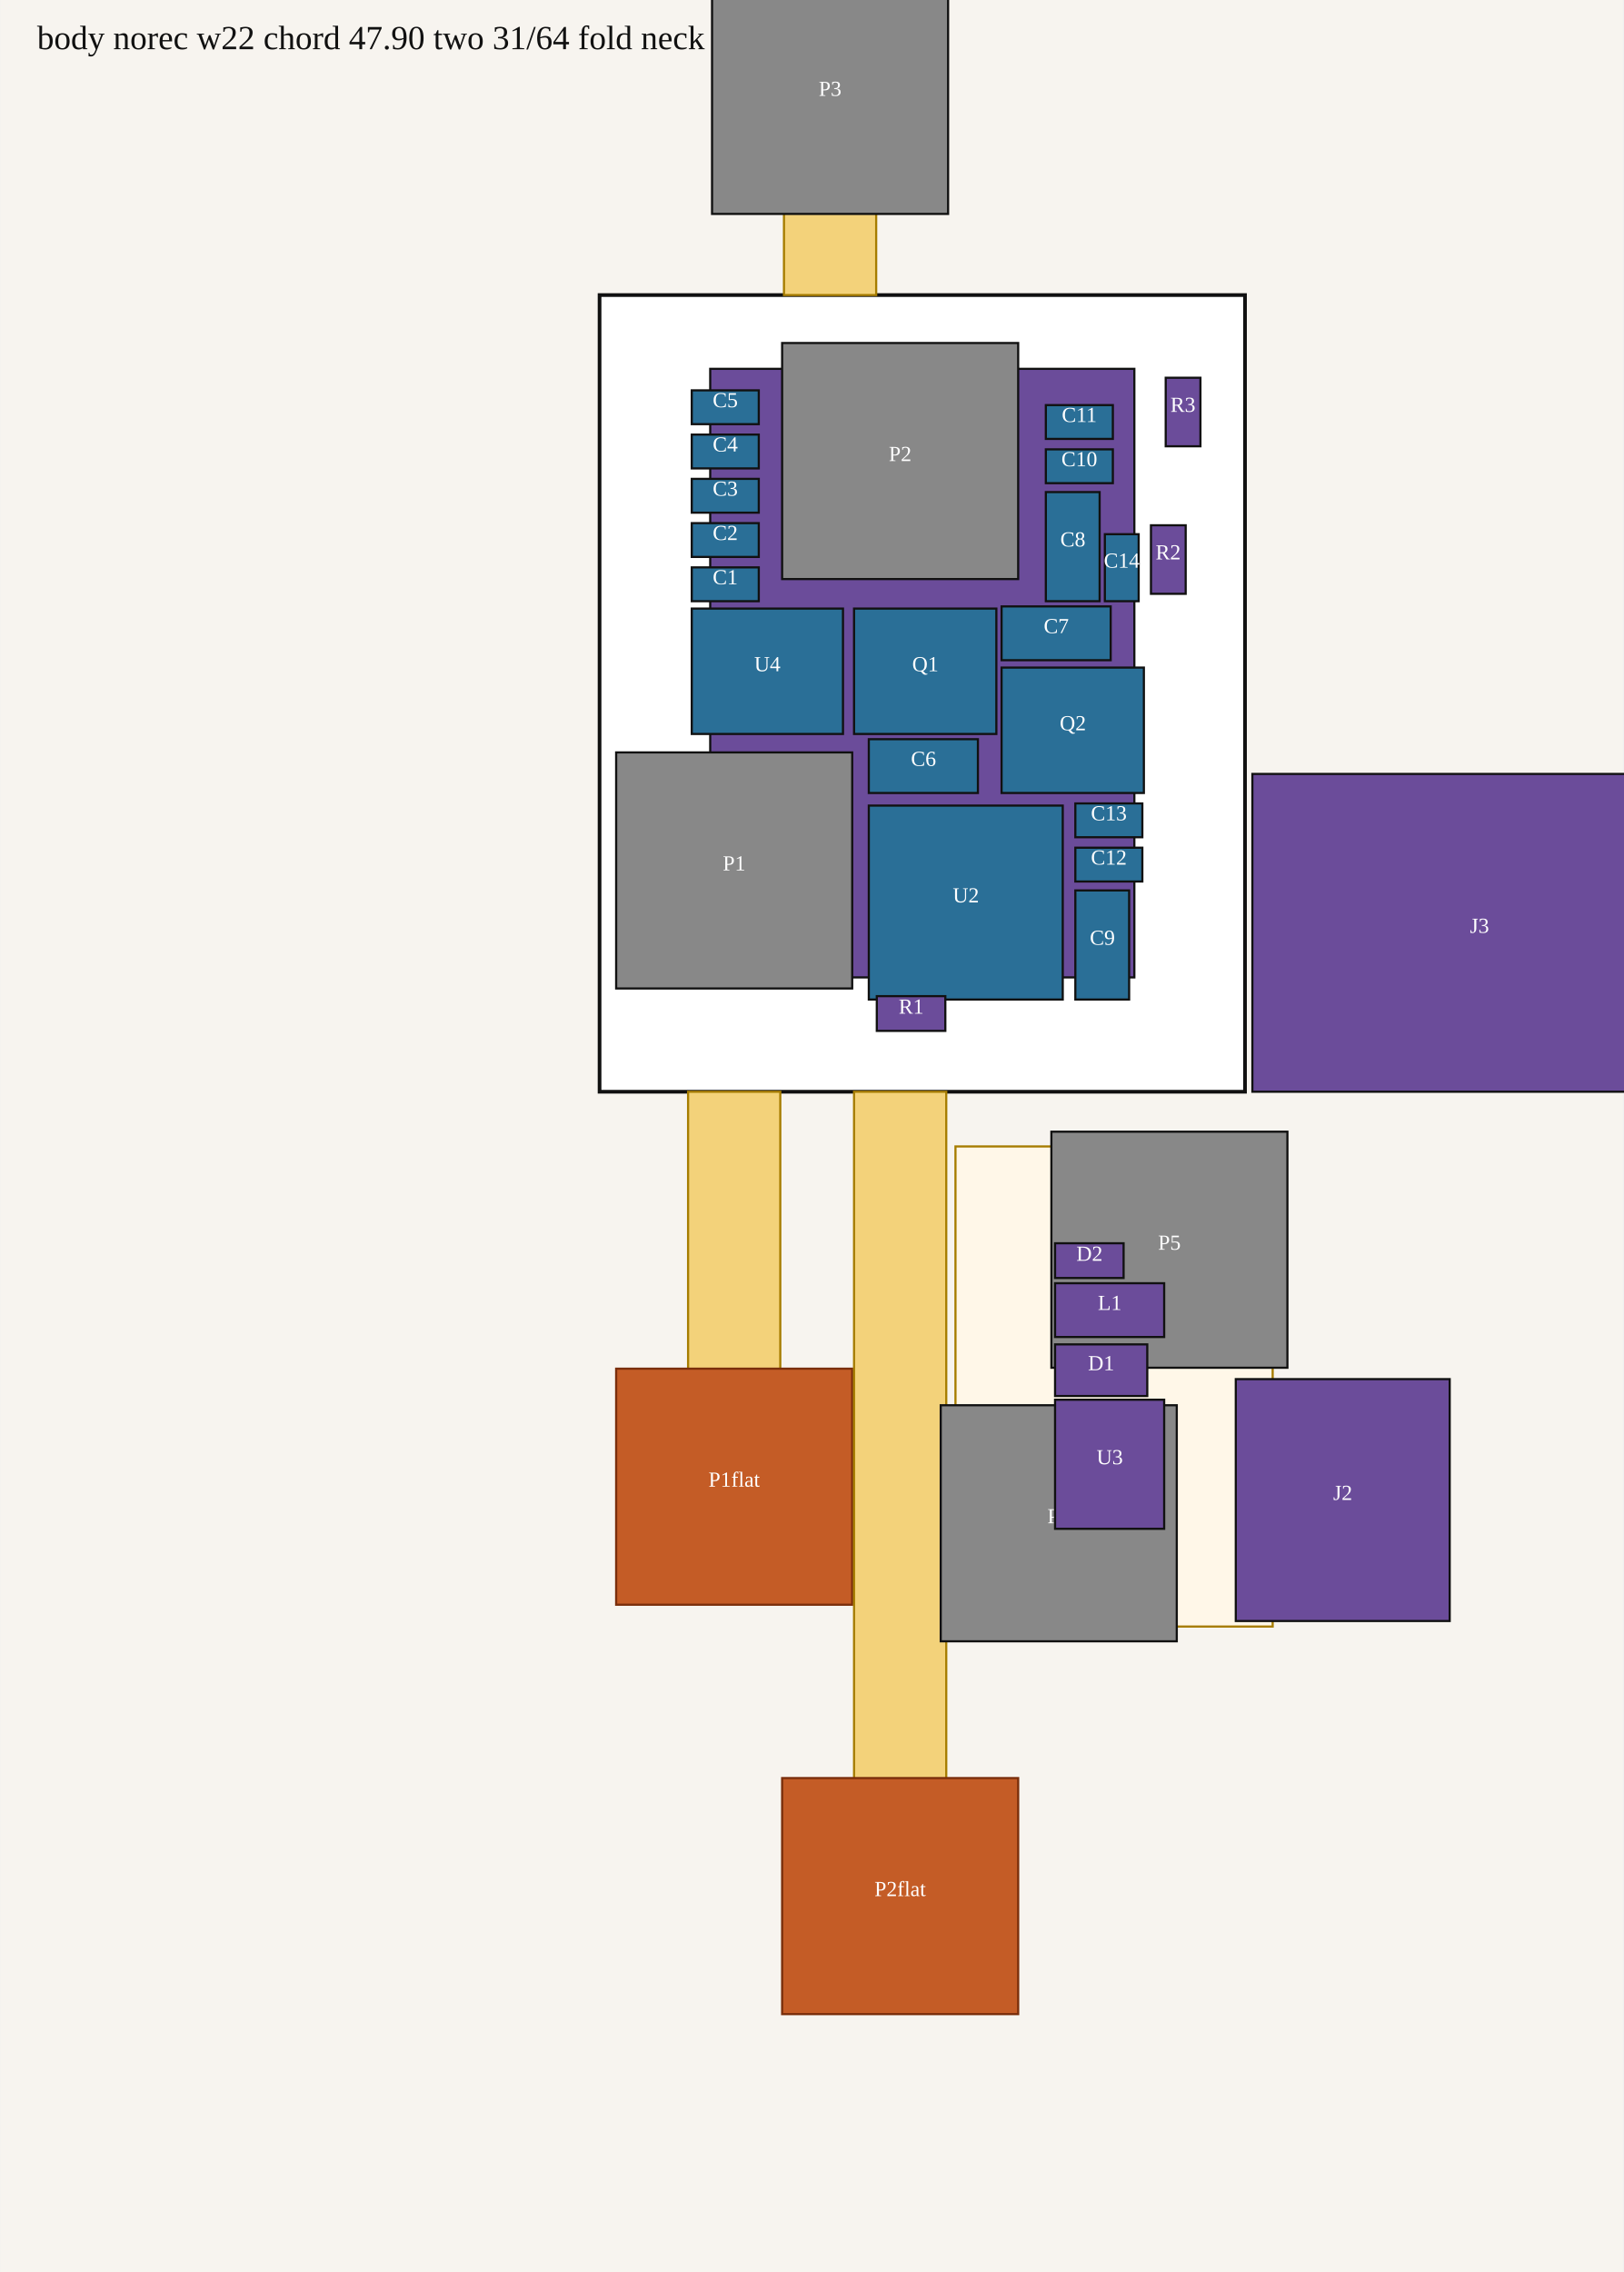
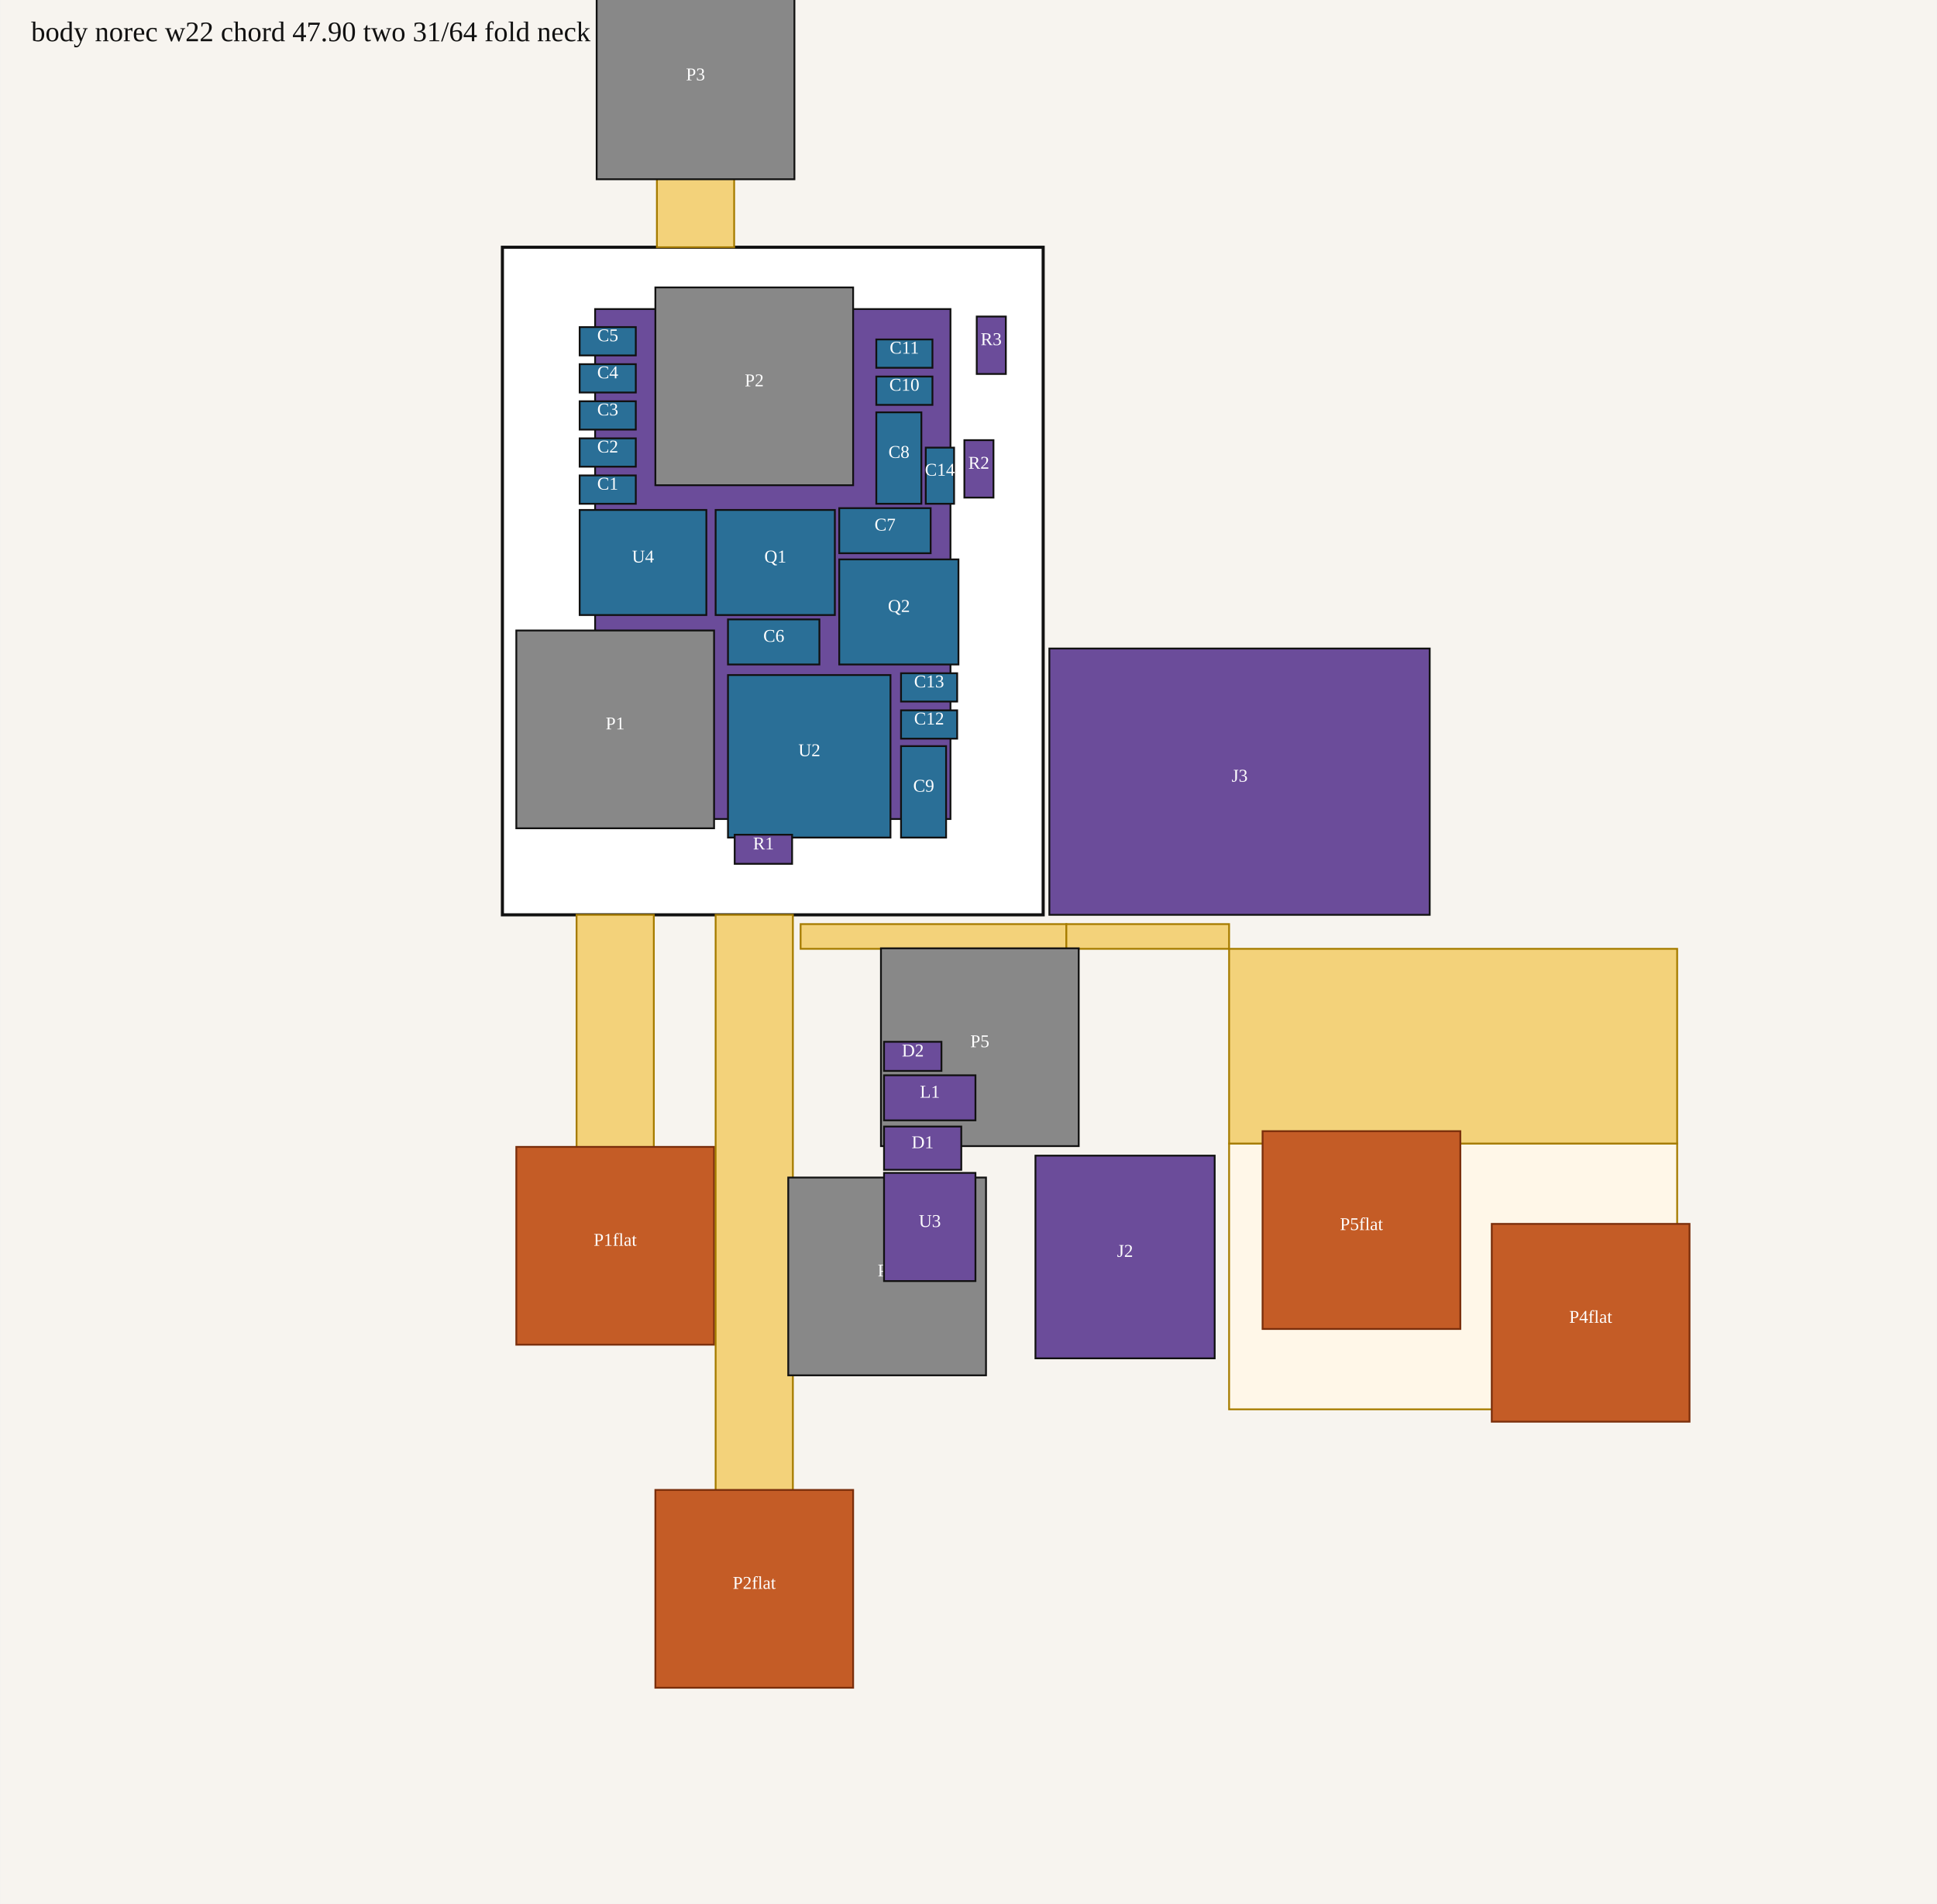
- <svg xmlns="http://www.w3.org/2000/svg" width="528" height="739" viewBox="0 0 528.0 739.2">
+ <svg xmlns="http://www.w3.org/2000/svg" width="752" height="739" viewBox="0 0 752.0 739.2">
  <rect width="100%" height="100%" fill="#f7f4ef" />
  <rect x="195.0" y="96.0" width="210.0" height="259.2" fill="#fff" stroke="#111" stroke-width="1.2" />
-   <rect x="310.8" y="373.0" width="103.2" height="156.2" fill="#fff7e8" stroke="#a67c00" stroke-width="0.7" />
+   <rect x="477.2" y="444.0" width="174.0" height="103.2" fill="#fff7e8" stroke="#a67c00" stroke-width="0.7" />
+   <rect x="310.8" y="358.8" width="103.2" height="9.6" fill="#f3d27a" stroke="#a67c00" stroke-width="0.7" />
+   <rect x="414.0" y="358.8" width="63.2" height="9.6" fill="#f3d27a" stroke="#a67c00" stroke-width="0.7" />
+   <rect x="477.2" y="368.4" width="174.0" height="75.6" fill="#f3d27a" stroke="#a67c00" stroke-width="0.7" />
+   <rect x="579.2" y="475.2" width="76.8" height="76.8" fill="#c45c26" stroke="#7a2e0b" stroke-width="0.7" />
+   <text x="617.6" y="513.6" font-size="7" text-anchor="middle" fill="#fff">P4flat</text>
+   <rect x="490.2" y="439.2" width="76.8" height="76.8" fill="#c45c26" stroke="#7a2e0b" stroke-width="0.7" />
+   <text x="528.6" y="477.6" font-size="7" text-anchor="middle" fill="#fff">P5flat</text>
  <rect x="223.8" y="355.2" width="30.0" height="128.5" fill="#f3d27a" stroke="#a67c00" stroke-width="0.7" />
  <rect x="200.4" y="445.3" width="76.8" height="76.8" fill="#c45c26" stroke="#7a2e0b" stroke-width="0.7" />
  <text x="238.8" y="483.7" font-size="7" text-anchor="middle" fill="#fff">P1flat</text>
  <rect x="277.8" y="355.2" width="30.0" height="261.7" fill="#f3d27a" stroke="#a67c00" stroke-width="0.7" />
  <rect x="254.4" y="578.5" width="76.8" height="76.8" fill="#c45c26" stroke="#7a2e0b" stroke-width="0.7" />
  <text x="292.8" y="616.9" font-size="7" text-anchor="middle" fill="#fff">P2flat</text>
  <rect x="255.0" y="31.2" width="30.0" height="64.8" fill="#f3d27a" stroke="#a67c00" stroke-width="0.7" />
  <rect x="231.0" y="120.0" width="138.0" height="198.0" fill="#6b4c9a" stroke="#111" stroke-width="0.7" />
  <text x="300.0" y="219.0" font-size="7" text-anchor="middle" fill="#fff">U1</text>
  <rect x="200.4" y="244.8" width="76.8" height="76.8" fill="#888" stroke="#111" stroke-width="0.7" />
  <text x="238.8" y="283.2" font-size="7" text-anchor="middle" fill="#fff">P1</text>
  <rect x="254.4" y="111.6" width="76.8" height="76.8" fill="#888" stroke="#111" stroke-width="0.7" />
  <text x="292.8" y="150.0" font-size="7" text-anchor="middle" fill="#fff">P2</text>
  <rect x="231.6" y="-7.2" width="76.8" height="76.8" fill="#888" stroke="#111" stroke-width="0.7" />
  <text x="270.0" y="31.2" font-size="7" text-anchor="middle" fill="#fff">P3</text>
  <rect x="306.0" y="457.2" width="76.8" height="76.8" fill="#888" stroke="#111" stroke-width="0.7" />
  <text x="344.4" y="495.6" font-size="7" text-anchor="middle" fill="#fff">P4</text>
  <rect x="342.0" y="368.2" width="76.8" height="76.8" fill="#888" stroke="#111" stroke-width="0.7" />
  <text x="380.4" y="406.6" font-size="7" text-anchor="middle" fill="#fff">P5</text>
  <rect x="282.6" y="262.1" width="63.1" height="63.1" fill="#2a6f97" stroke="#111" stroke-width="0.7" />
  <text x="314.2" y="293.6" font-size="7" text-anchor="middle" fill="#fff">U2</text>
  <rect x="343.2" y="455.4" width="35.5" height="42.0" fill="#6b4c9a" stroke="#111" stroke-width="0.7" />
  <text x="361.0" y="476.4" font-size="7" text-anchor="middle" fill="#fff">U3</text>
  <rect x="225.0" y="198.0" width="49.2" height="40.8" fill="#2a6f97" stroke="#111" stroke-width="0.7" />
  <text x="249.6" y="218.4" font-size="7" text-anchor="middle" fill="#fff">U4</text>
  <rect x="402.0" y="448.7" width="69.6" height="78.7" fill="#6b4c9a" stroke="#111" stroke-width="0.7" />
  <text x="436.8" y="488.0" font-size="7" text-anchor="middle" fill="#fff">J2</text>
  <rect x="407.4" y="251.8" width="147.7" height="103.4" fill="#6b4c9a" stroke="#111" stroke-width="0.7" />
  <text x="481.3" y="303.5" font-size="7" text-anchor="middle" fill="#fff">J3</text>
  <rect x="343.2" y="437.4" width="30.0" height="16.8" fill="#6b4c9a" stroke="#111" stroke-width="0.7" />
  <text x="358.2" y="445.8" font-size="7" text-anchor="middle" fill="#fff">D1</text>
  <rect x="343.2" y="417.5" width="35.5" height="17.5" fill="#6b4c9a" stroke="#111" stroke-width="0.7" />
  <text x="361.0" y="426.2" font-size="7" text-anchor="middle" fill="#fff">L1</text>
  <rect x="343.2" y="404.5" width="22.3" height="11.3" fill="#6b4c9a" stroke="#111" stroke-width="0.7" />
  <text x="354.4" y="410.2" font-size="7" text-anchor="middle" fill="#fff">D2</text>
  <rect x="277.8" y="198.0" width="46.3" height="40.8" fill="#2a6f97" stroke="#111" stroke-width="0.7" />
  <text x="301.0" y="218.4" font-size="7" text-anchor="middle" fill="#fff">Q1</text>
  <rect x="325.8" y="217.2" width="46.3" height="40.8" fill="#2a6f97" stroke="#111" stroke-width="0.7" />
  <text x="349.0" y="237.6" font-size="7" text-anchor="middle" fill="#fff">Q2</text>
  <rect x="285.2" y="324.1" width="22.3" height="11.3" fill="#6b4c9a" stroke="#111" stroke-width="0.7" />
  <text x="296.4" y="329.8" font-size="7" text-anchor="middle" fill="#fff">R1</text>
  <rect x="374.4" y="170.9" width="11.3" height="22.3" fill="#6b4c9a" stroke="#111" stroke-width="0.7" />
  <text x="380.0" y="182.0" font-size="7" text-anchor="middle" fill="#fff">R2</text>
  <rect x="379.2" y="122.9" width="11.3" height="22.3" fill="#6b4c9a" stroke="#111" stroke-width="0.7" />
  <text x="384.8" y="134.0" font-size="7" text-anchor="middle" fill="#fff">R3</text>
  <rect x="225.0" y="184.6" width="21.8" height="11.0" fill="#2a6f97" stroke="#111" stroke-width="0.7" />
  <text x="235.9" y="190.1" font-size="7" text-anchor="middle" fill="#fff">C1</text>
  <rect x="225.0" y="170.2" width="21.8" height="11.0" fill="#2a6f97" stroke="#111" stroke-width="0.7" />
  <text x="235.9" y="175.7" font-size="7" text-anchor="middle" fill="#fff">C2</text>
  <rect x="225.0" y="155.8" width="21.8" height="11.0" fill="#2a6f97" stroke="#111" stroke-width="0.7" />
  <text x="235.9" y="161.3" font-size="7" text-anchor="middle" fill="#fff">C3</text>
  <rect x="225.0" y="141.4" width="21.8" height="11.0" fill="#2a6f97" stroke="#111" stroke-width="0.7" />
  <text x="235.9" y="146.9" font-size="7" text-anchor="middle" fill="#fff">C4</text>
  <rect x="225.0" y="127.0" width="21.8" height="11.0" fill="#2a6f97" stroke="#111" stroke-width="0.7" />
  <text x="235.9" y="132.5" font-size="7" text-anchor="middle" fill="#fff">C5</text>
  <rect x="282.6" y="240.5" width="35.5" height="17.5" fill="#2a6f97" stroke="#111" stroke-width="0.7" />
  <text x="300.4" y="249.2" font-size="7" text-anchor="middle" fill="#fff">C6</text>
  <rect x="325.8" y="197.3" width="35.5" height="17.5" fill="#2a6f97" stroke="#111" stroke-width="0.7" />
  <text x="343.6" y="206.0" font-size="7" text-anchor="middle" fill="#fff">C7</text>
  <rect x="340.2" y="160.1" width="17.5" height="35.5" fill="#2a6f97" stroke="#111" stroke-width="0.7" />
  <text x="349.0" y="177.8" font-size="7" text-anchor="middle" fill="#fff">C8</text>
  <rect x="349.8" y="289.7" width="17.5" height="35.5" fill="#2a6f97" stroke="#111" stroke-width="0.7" />
  <text x="358.6" y="307.4" font-size="7" text-anchor="middle" fill="#fff">C9</text>
  <rect x="340.2" y="146.2" width="21.8" height="11.0" fill="#2a6f97" stroke="#111" stroke-width="0.7" />
  <text x="351.1" y="151.7" font-size="7" text-anchor="middle" fill="#fff">C10</text>
  <rect x="340.2" y="131.8" width="21.8" height="11.0" fill="#2a6f97" stroke="#111" stroke-width="0.7" />
  <text x="351.1" y="137.3" font-size="7" text-anchor="middle" fill="#fff">C11</text>
  <rect x="349.8" y="275.8" width="21.8" height="11.0" fill="#2a6f97" stroke="#111" stroke-width="0.7" />
  <text x="360.7" y="281.3" font-size="7" text-anchor="middle" fill="#fff">C12</text>
  <rect x="349.8" y="261.4" width="21.8" height="11.0" fill="#2a6f97" stroke="#111" stroke-width="0.7" />
  <text x="360.7" y="266.9" font-size="7" text-anchor="middle" fill="#fff">C13</text>
  <rect x="359.4" y="173.8" width="11.0" height="21.8" fill="#2a6f97" stroke="#111" stroke-width="0.7" />
  <text x="364.9" y="184.7" font-size="7" text-anchor="middle" fill="#fff">C14</text>
  <text x="12" y="16" font-size="11" fill="#111">body norec w22 chord 47.90 two 31/64 fold neck</text>
</svg>
